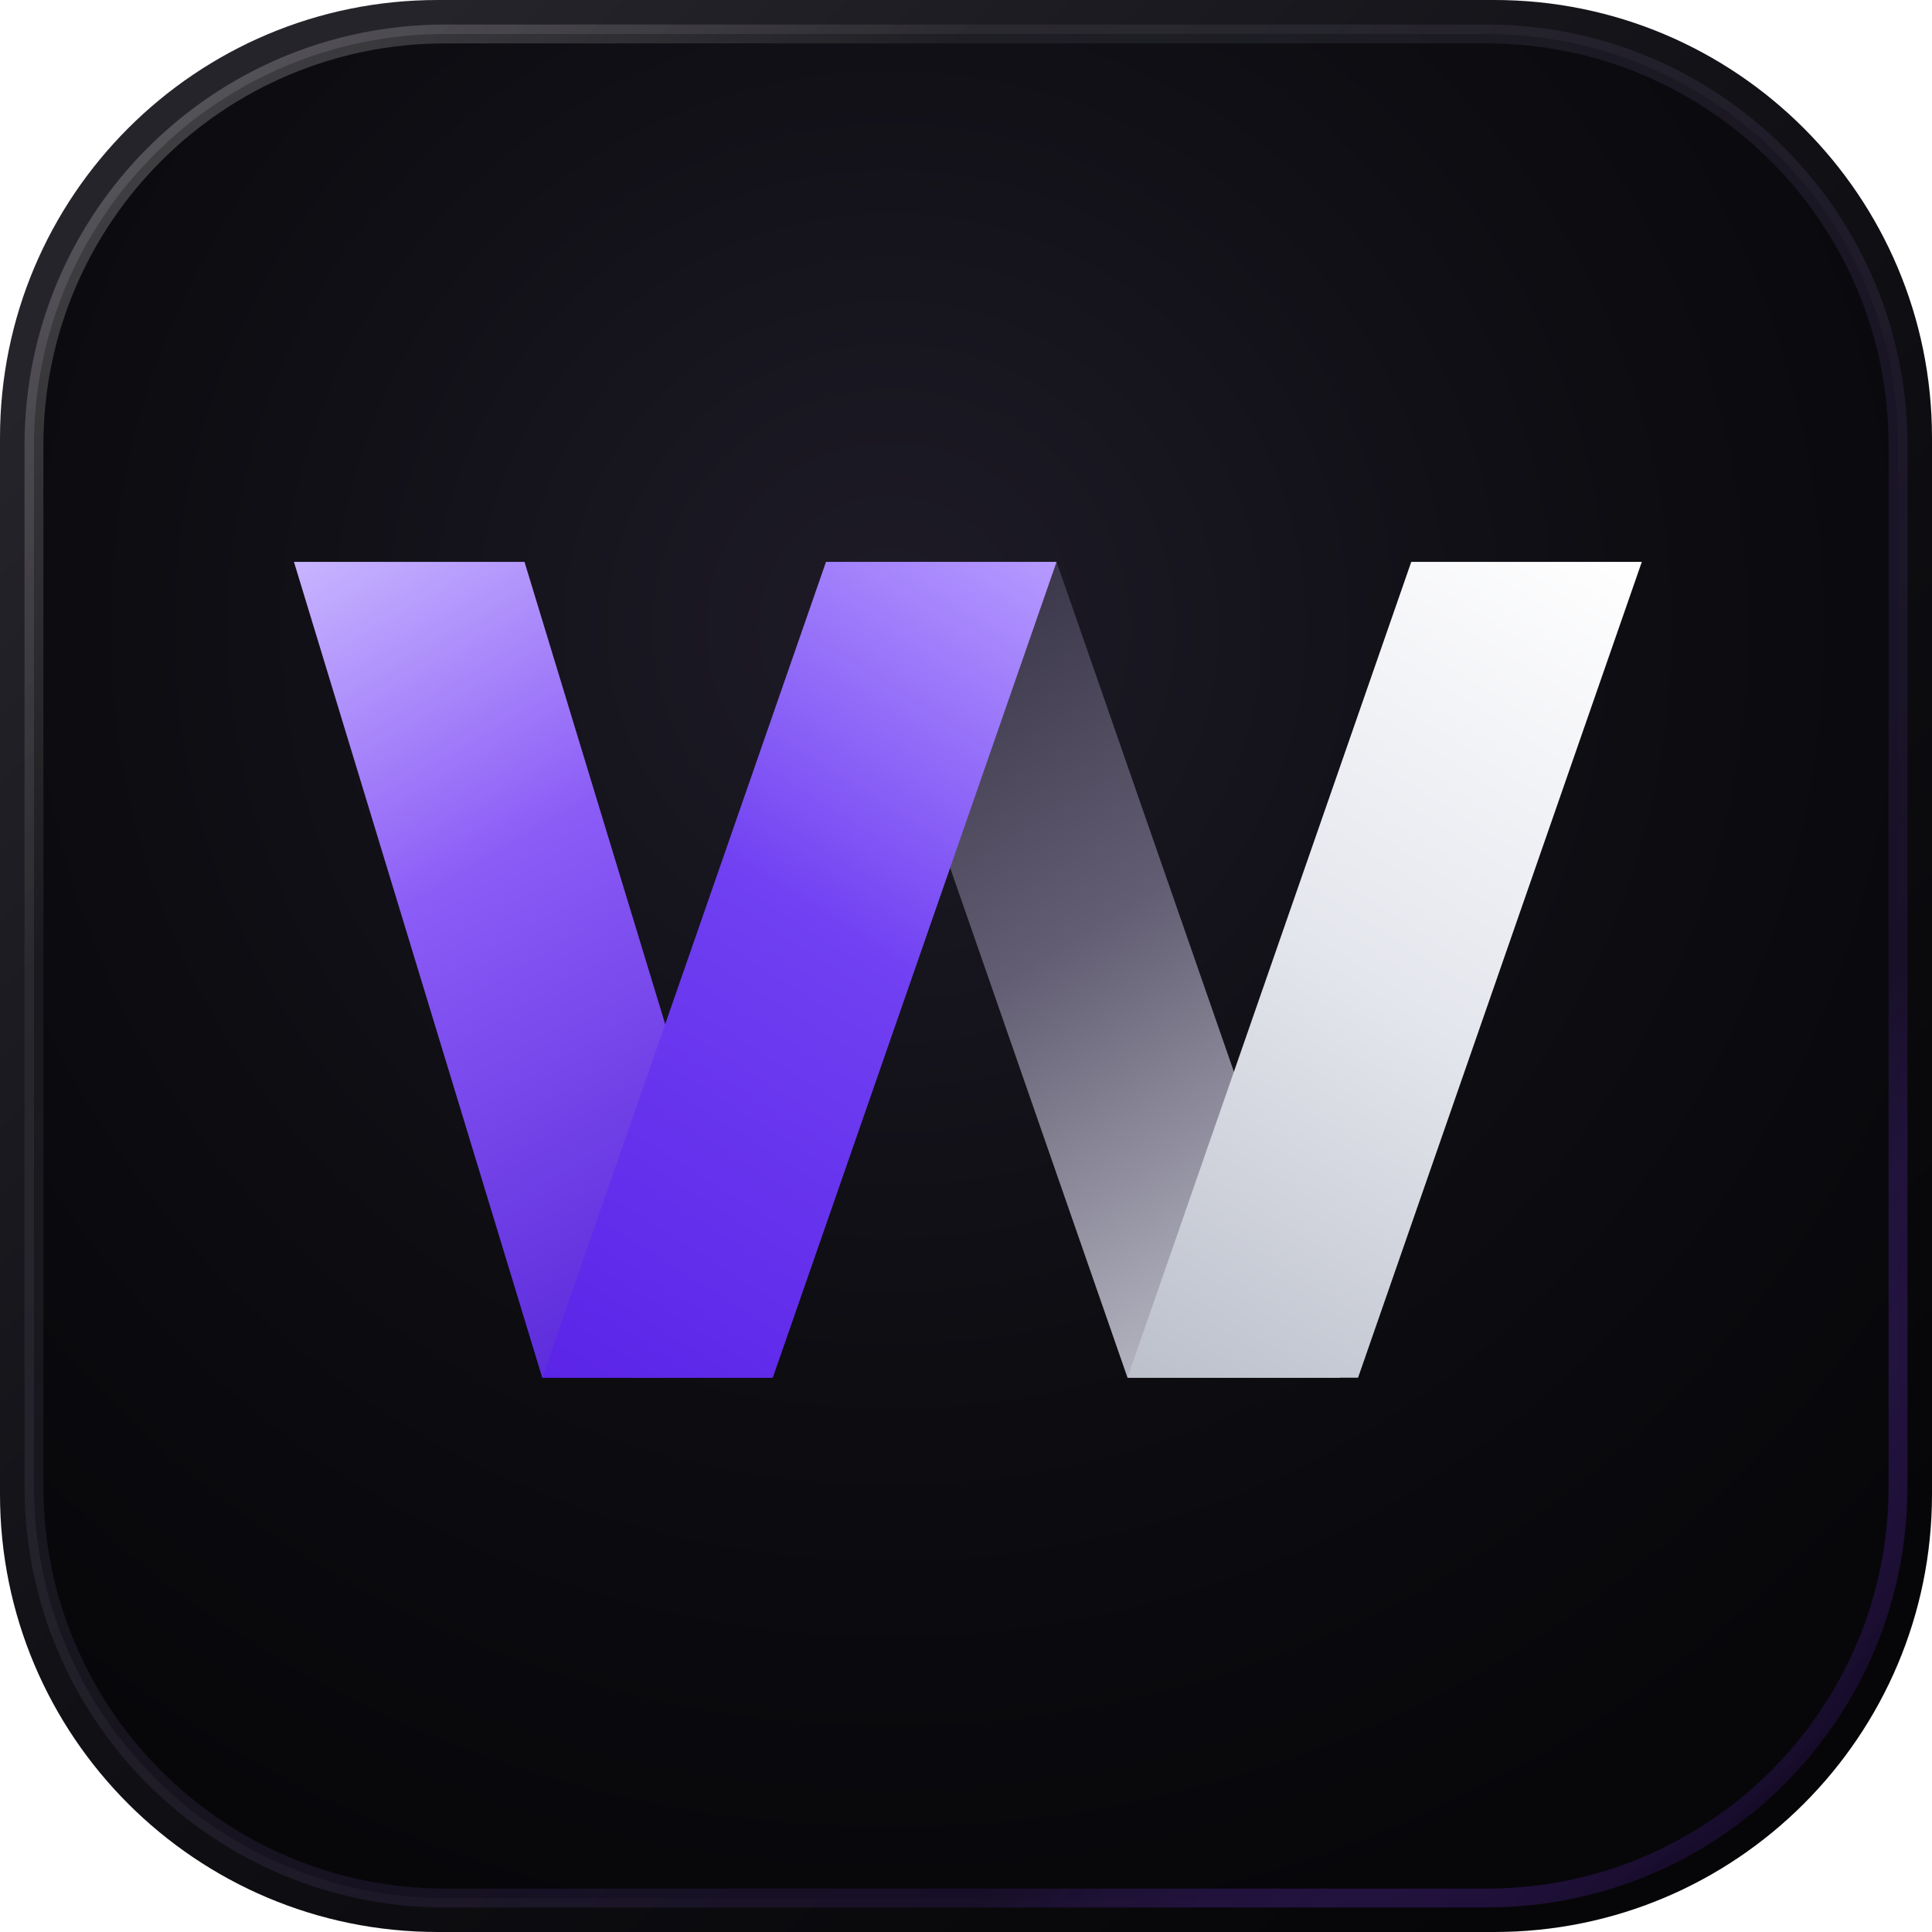
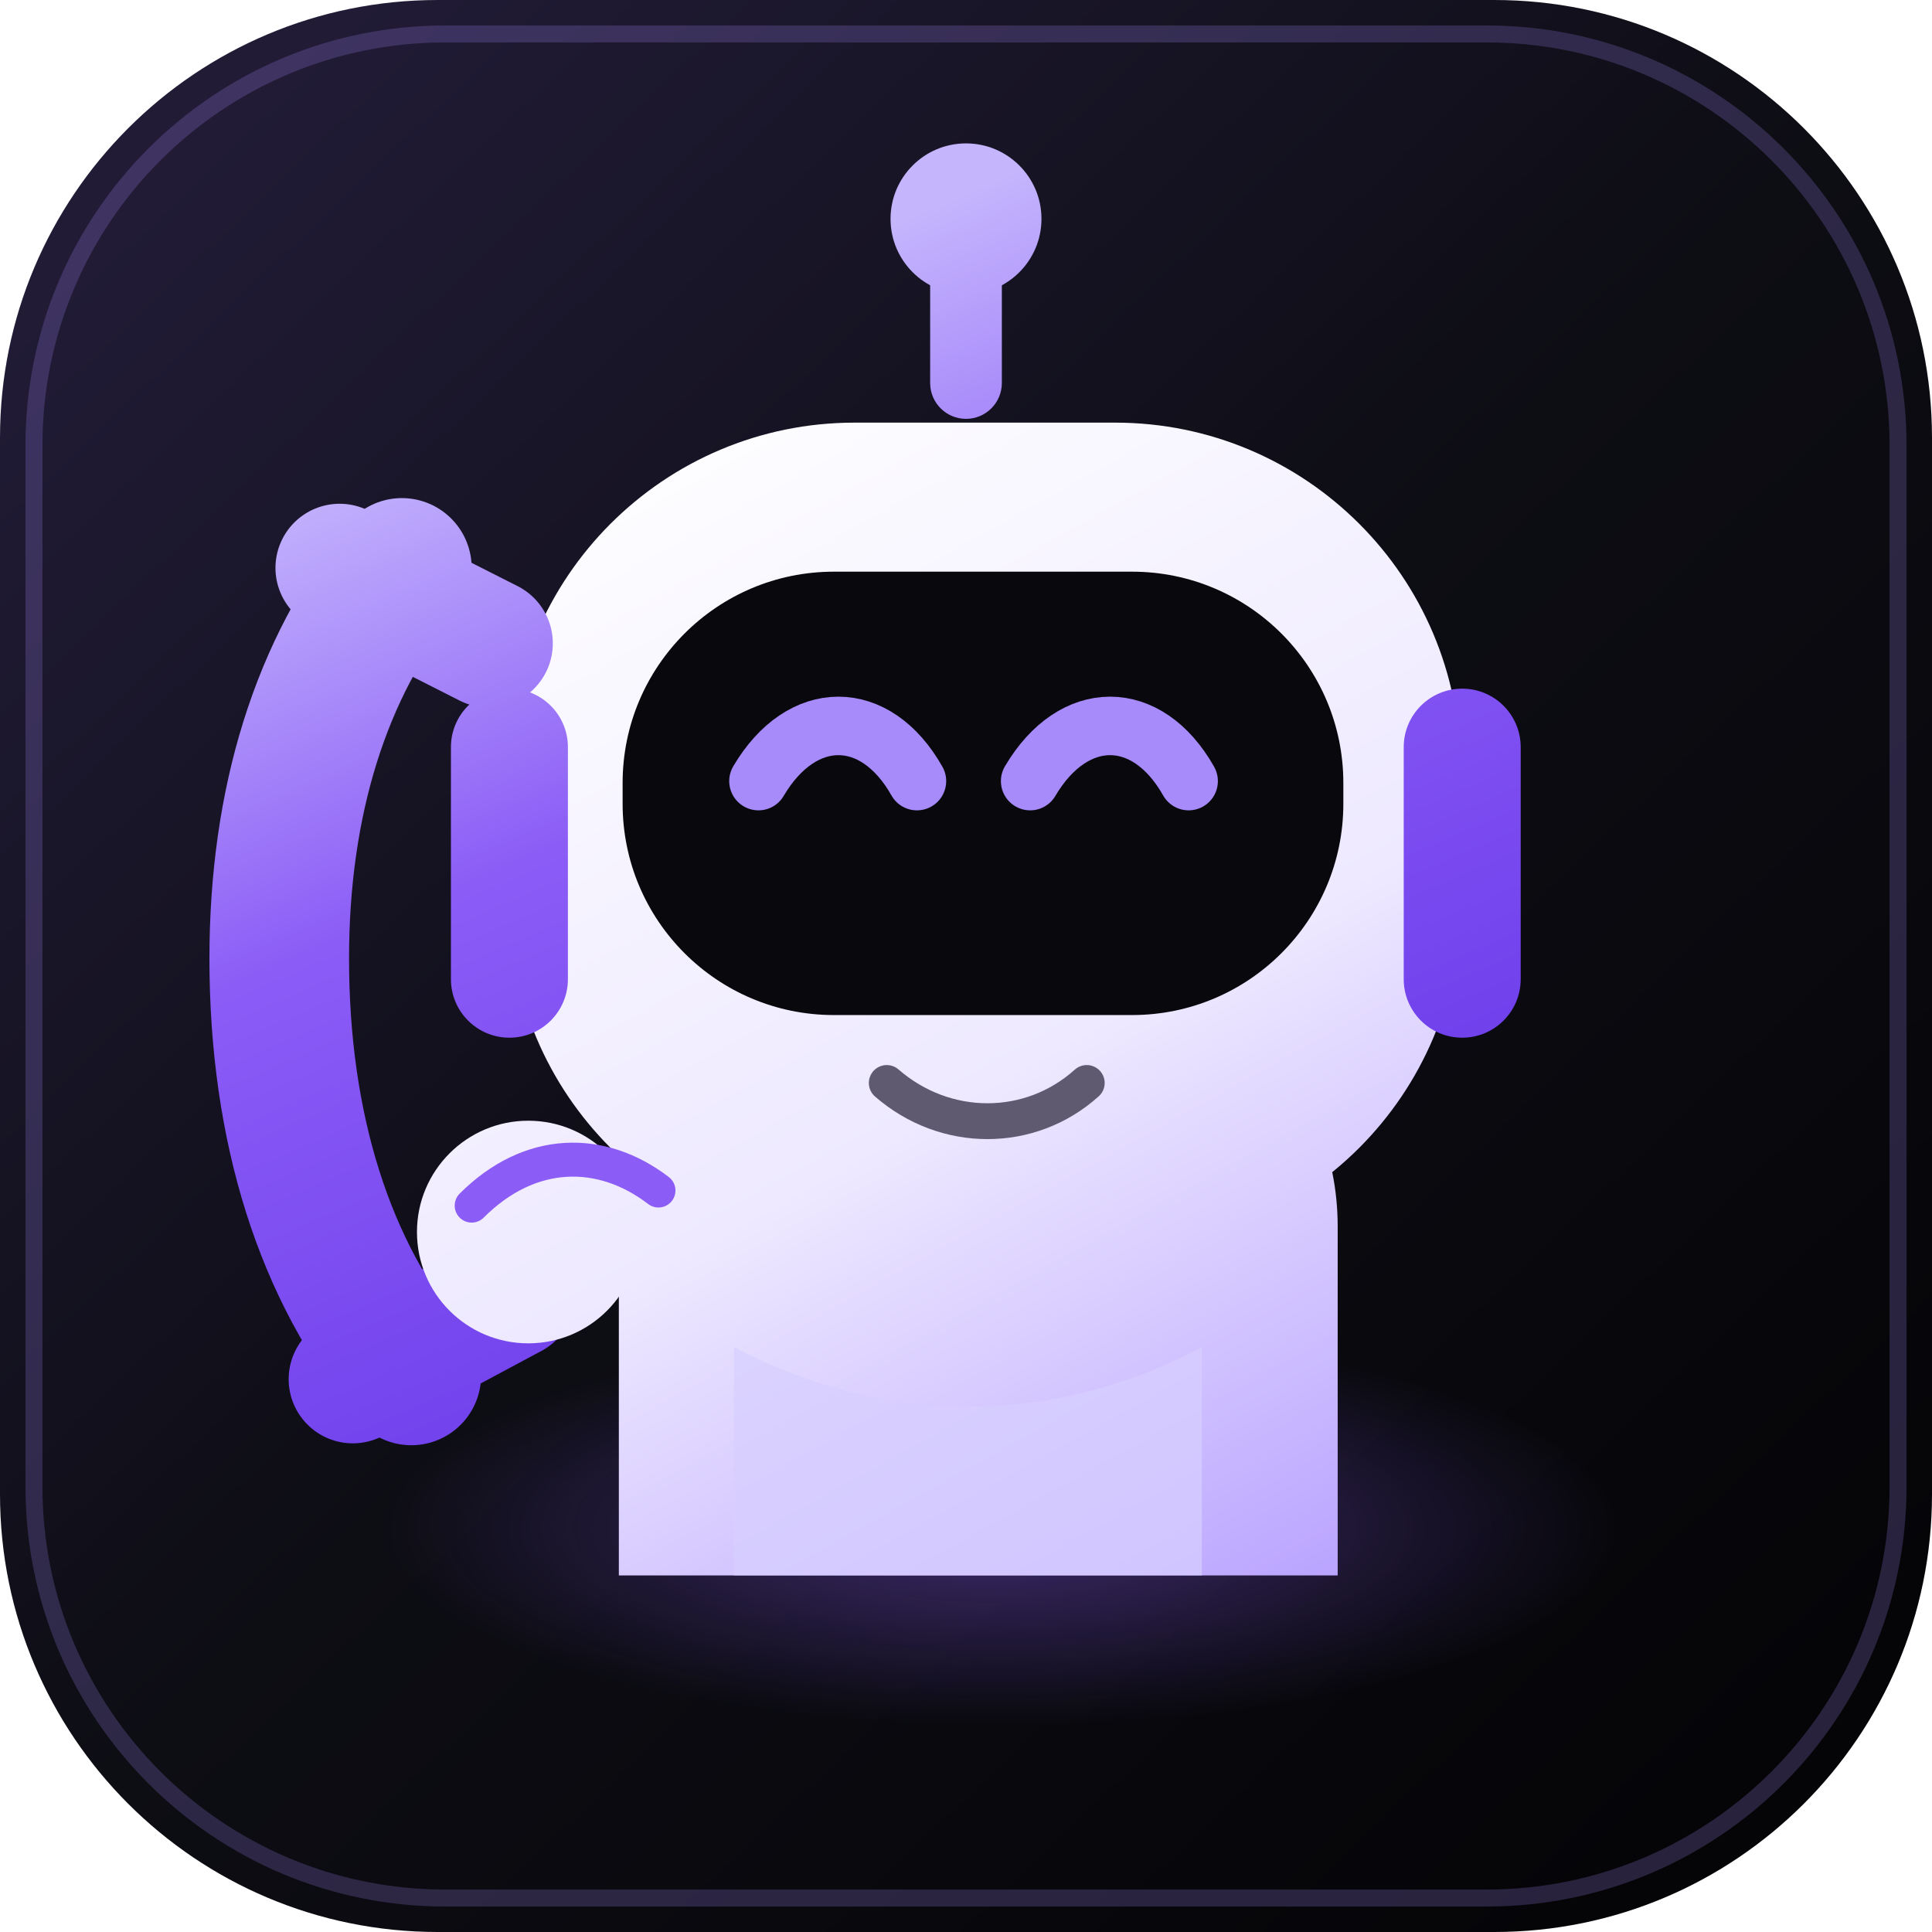
<svg xmlns="http://www.w3.org/2000/svg" viewBox="0 0 1024 1024" role="img" aria-labelledby="title desc">
  <defs>
-     <linearGradient id="frame" x1="128" y1="96" x2="896" y2="928" gradientUnits="userSpaceOnUse">
-       <stop offset="0" stop-color="#26242B" />
-       <stop offset="0.45" stop-color="#111116" />
-       <stop offset="1" stop-color="#060608" />
+     <linearGradient id="frame" x1="100" y1="80" x2="920" y2="940" gradientUnits="userSpaceOnUse">
+       <stop stop-color="#211B36" />
+       <stop offset=".5" stop-color="#0D0D14" />
+       <stop offset="1" stop-color="#050508" />
    </linearGradient>
-     <radialGradient id="surface" cx="46%" cy="32%" r="72%">
-       <stop offset="0" stop-color="#1E1B27" />
-       <stop offset="0.55" stop-color="#0D0D12" />
-       <stop offset="1" stop-color="#07070A" />
+     <linearGradient id="shell" x1="360" y1="190" x2="720" y2="840" gradientUnits="userSpaceOnUse">
+       <stop stop-color="#FFFFFF" />
+       <stop offset=".56" stop-color="#EEE9FF" />
+       <stop offset="1" stop-color="#B8A2FF" />
+     </linearGradient>
+     <linearGradient id="phone" x1="170" y1="250" x2="390" y2="760" gradientUnits="userSpaceOnUse">
+       <stop stop-color="#C4B5FD" />
+       <stop offset=".42" stop-color="#8B5CF6" />
+       <stop offset="1" stop-color="#6D3DEB" />
+     </linearGradient>
+     <radialGradient id="glow">
+       <stop stop-color="#8B5CF6" stop-opacity=".4" />
+       <stop offset="1" stop-color="#8B5CF6" stop-opacity="0" />
    </radialGradient>
-     <linearGradient id="edge" x1="0" y1="0" x2="1" y2="1">
-       <stop offset="0" stop-color="#FFFFFF" stop-opacity="0.26" />
-       <stop offset="0.25" stop-color="#FFFFFF" stop-opacity="0.06" />
-       <stop offset="0.75" stop-color="#7C3AED" stop-opacity="0.12" />
-       <stop offset="1" stop-color="#000000" stop-opacity="0.8" />
-     </linearGradient>
-     <linearGradient id="purple-down" x1="14" y1="14" x2="68" y2="106" gradientUnits="userSpaceOnUse">
-       <stop offset="0" stop-color="#C8B5FF" />
-       <stop offset="0.38" stop-color="#8B5CF6" />
-       <stop offset="1" stop-color="#5221D6" />
-     </linearGradient>
-     <linearGradient id="purple-up" x1="42" y1="106" x2="100" y2="14" gradientUnits="userSpaceOnUse">
-       <stop offset="0" stop-color="#5B24E8" />
-       <stop offset="0.55" stop-color="#7040F2" />
-       <stop offset="1" stop-color="#B69AFF" />
-     </linearGradient>
-     <linearGradient id="fold" x1="76" y1="14" x2="132" y2="106" gradientUnits="userSpaceOnUse">
-       <stop offset="0" stop-color="#2F2B3D" />
-       <stop offset="0.46" stop-color="#625D72" />
-       <stop offset="1" stop-color="#C8CAD4" />
-     </linearGradient>
-     <linearGradient id="silver" x1="108" y1="106" x2="166" y2="14" gradientUnits="userSpaceOnUse">
-       <stop offset="0" stop-color="#BCC0CB" />
-       <stop offset="0.48" stop-color="#E4E6ED" />
-       <stop offset="1" stop-color="#FFFFFF" />
-     </linearGradient>
  </defs>
  <rect width="1024" height="1024" rx="232" fill="url(#frame)" />
-   <rect x="18" y="18" width="988" height="988" rx="218" fill="url(#surface)" stroke="url(#edge)" stroke-width="10" />
-   <g transform="translate(90 232) scale(4.7)">
-     <path d="M76 14H100L132 106H108Z" fill="url(#fold)" />
-     <path d="M14 14H40L68 106H42Z" fill="url(#purple-down)" />
-     <path d="M42 106H68L100 14H74Z" fill="url(#purple-up)" />
-     <path d="M108 106H134L166 14H140Z" fill="url(#silver)" />
+   <rect x="18" y="18" width="988" height="988" rx="218" fill="none" stroke="#A78BFA" stroke-opacity=".22" stroke-width="9" />
+   <ellipse cx="530" cy="810" rx="330" ry="105" fill="url(#glow)" />
+   <g>
+     <rect x="493" y="128" width="38" height="94" rx="19" fill="url(#phone)" />
+     <circle cx="512" cy="116" r="40" fill="url(#phone)" />
+     <path d="M328 650c0-79 64-143 143-143h95c79 0 143 64 143 143v185H328V650Z" fill="url(#shell)" />
+     <path d="M389 714c80 42 169 42 248 0v121H389V714Z" fill="#D7CEFF" opacity=".72" />
+     <rect x="270" y="224" width="504" height="438" rx="183" fill="url(#shell)" />
+     <rect x="239" y="365" width="62" height="185" rx="31" fill="url(#phone)" />
+     <rect x="744" y="365" width="62" height="185" rx="31" fill="url(#phone)" />
+     <rect x="330" y="303" width="382" height="235" rx="112" fill="#08080D" />
+     <path d="M402 414c23-39 62-39 84 0" fill="none" stroke="#A78BFA" stroke-width="31" stroke-linecap="round" />
+     <path d="M546 414c23-39 62-39 84 0" fill="none" stroke="#A78BFA" stroke-width="31" stroke-linecap="round" />
+     <path d="M470 574c31 27 76 27 106 0" fill="none" stroke="#605A71" stroke-width="19" stroke-linecap="round" />
+     <path d="M213 301c-43 53-65 124-65 207 0 90 24 166 70 221" fill="none" stroke="url(#phone)" stroke-width="74" stroke-linecap="round" />
+     <path d="M180 301l79 40M187 731l84-45" fill="none" stroke="url(#phone)" stroke-width="68" stroke-linecap="round" />
+     <circle cx="280" cy="653" r="59" fill="url(#shell)" />
+     <path d="M250 639c31-31 69-31 99-8" fill="none" stroke="#8B5CF6" stroke-width="18" stroke-linecap="round" />
  </g>
</svg>
